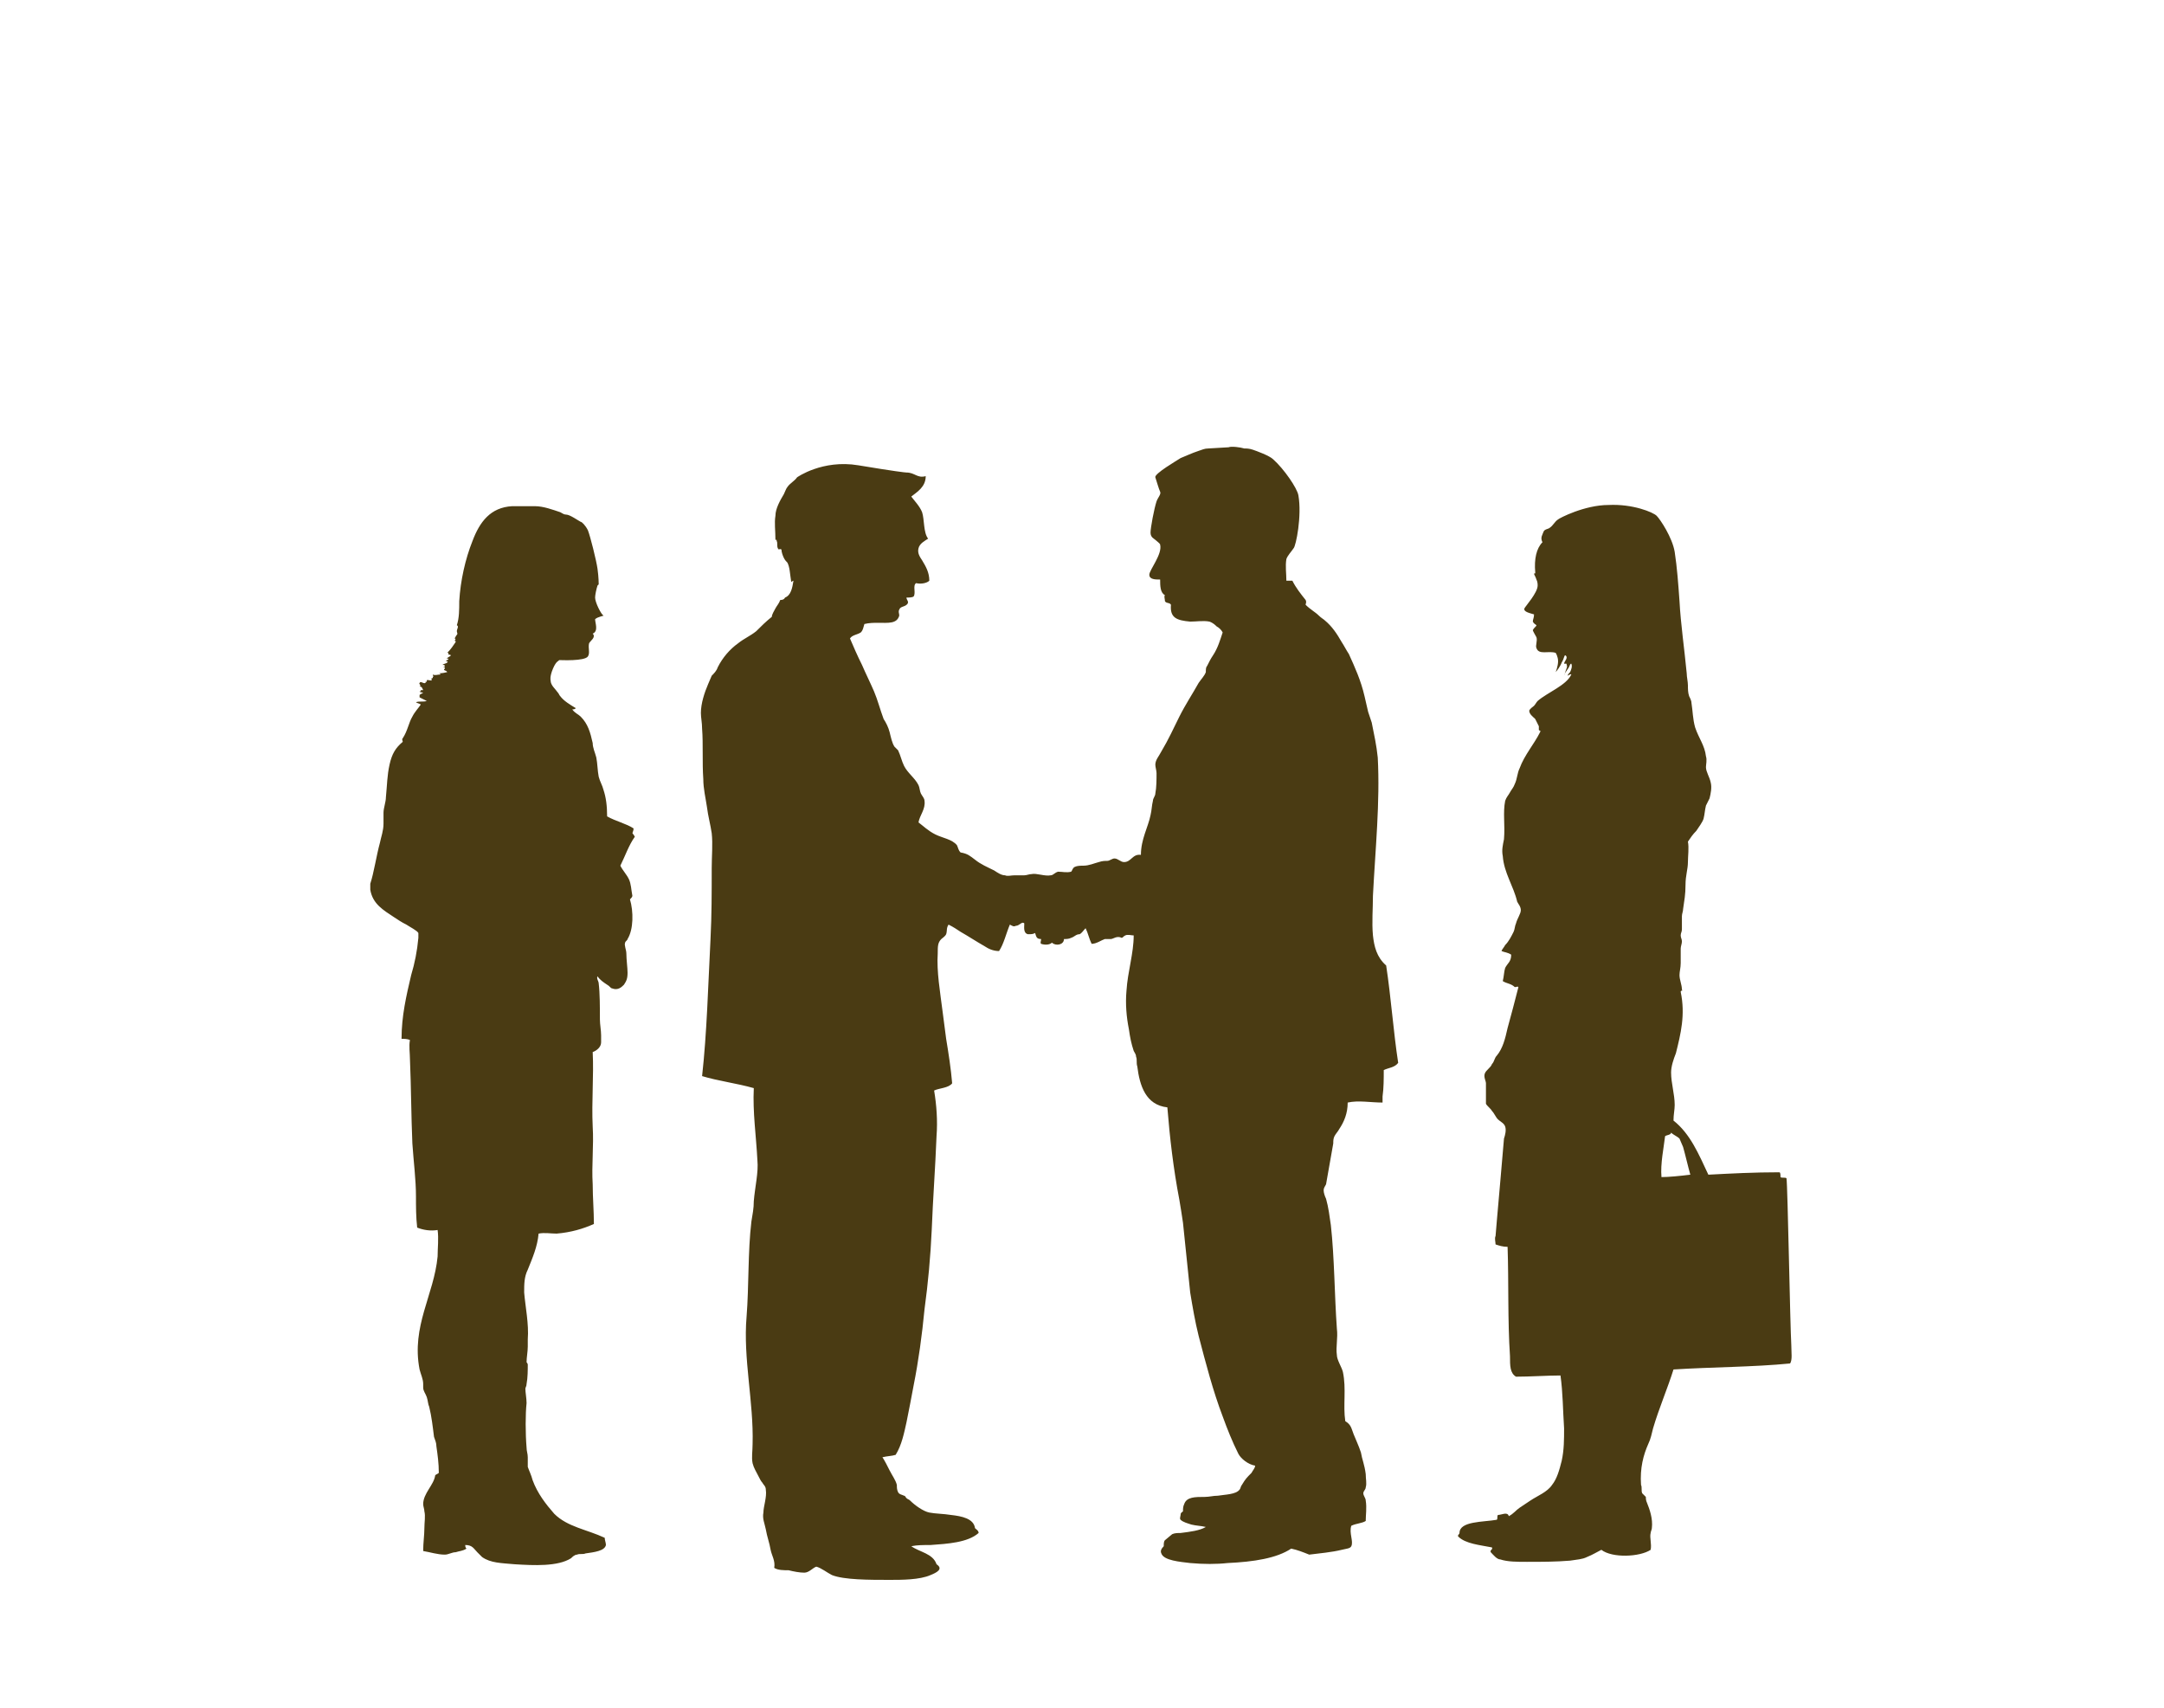
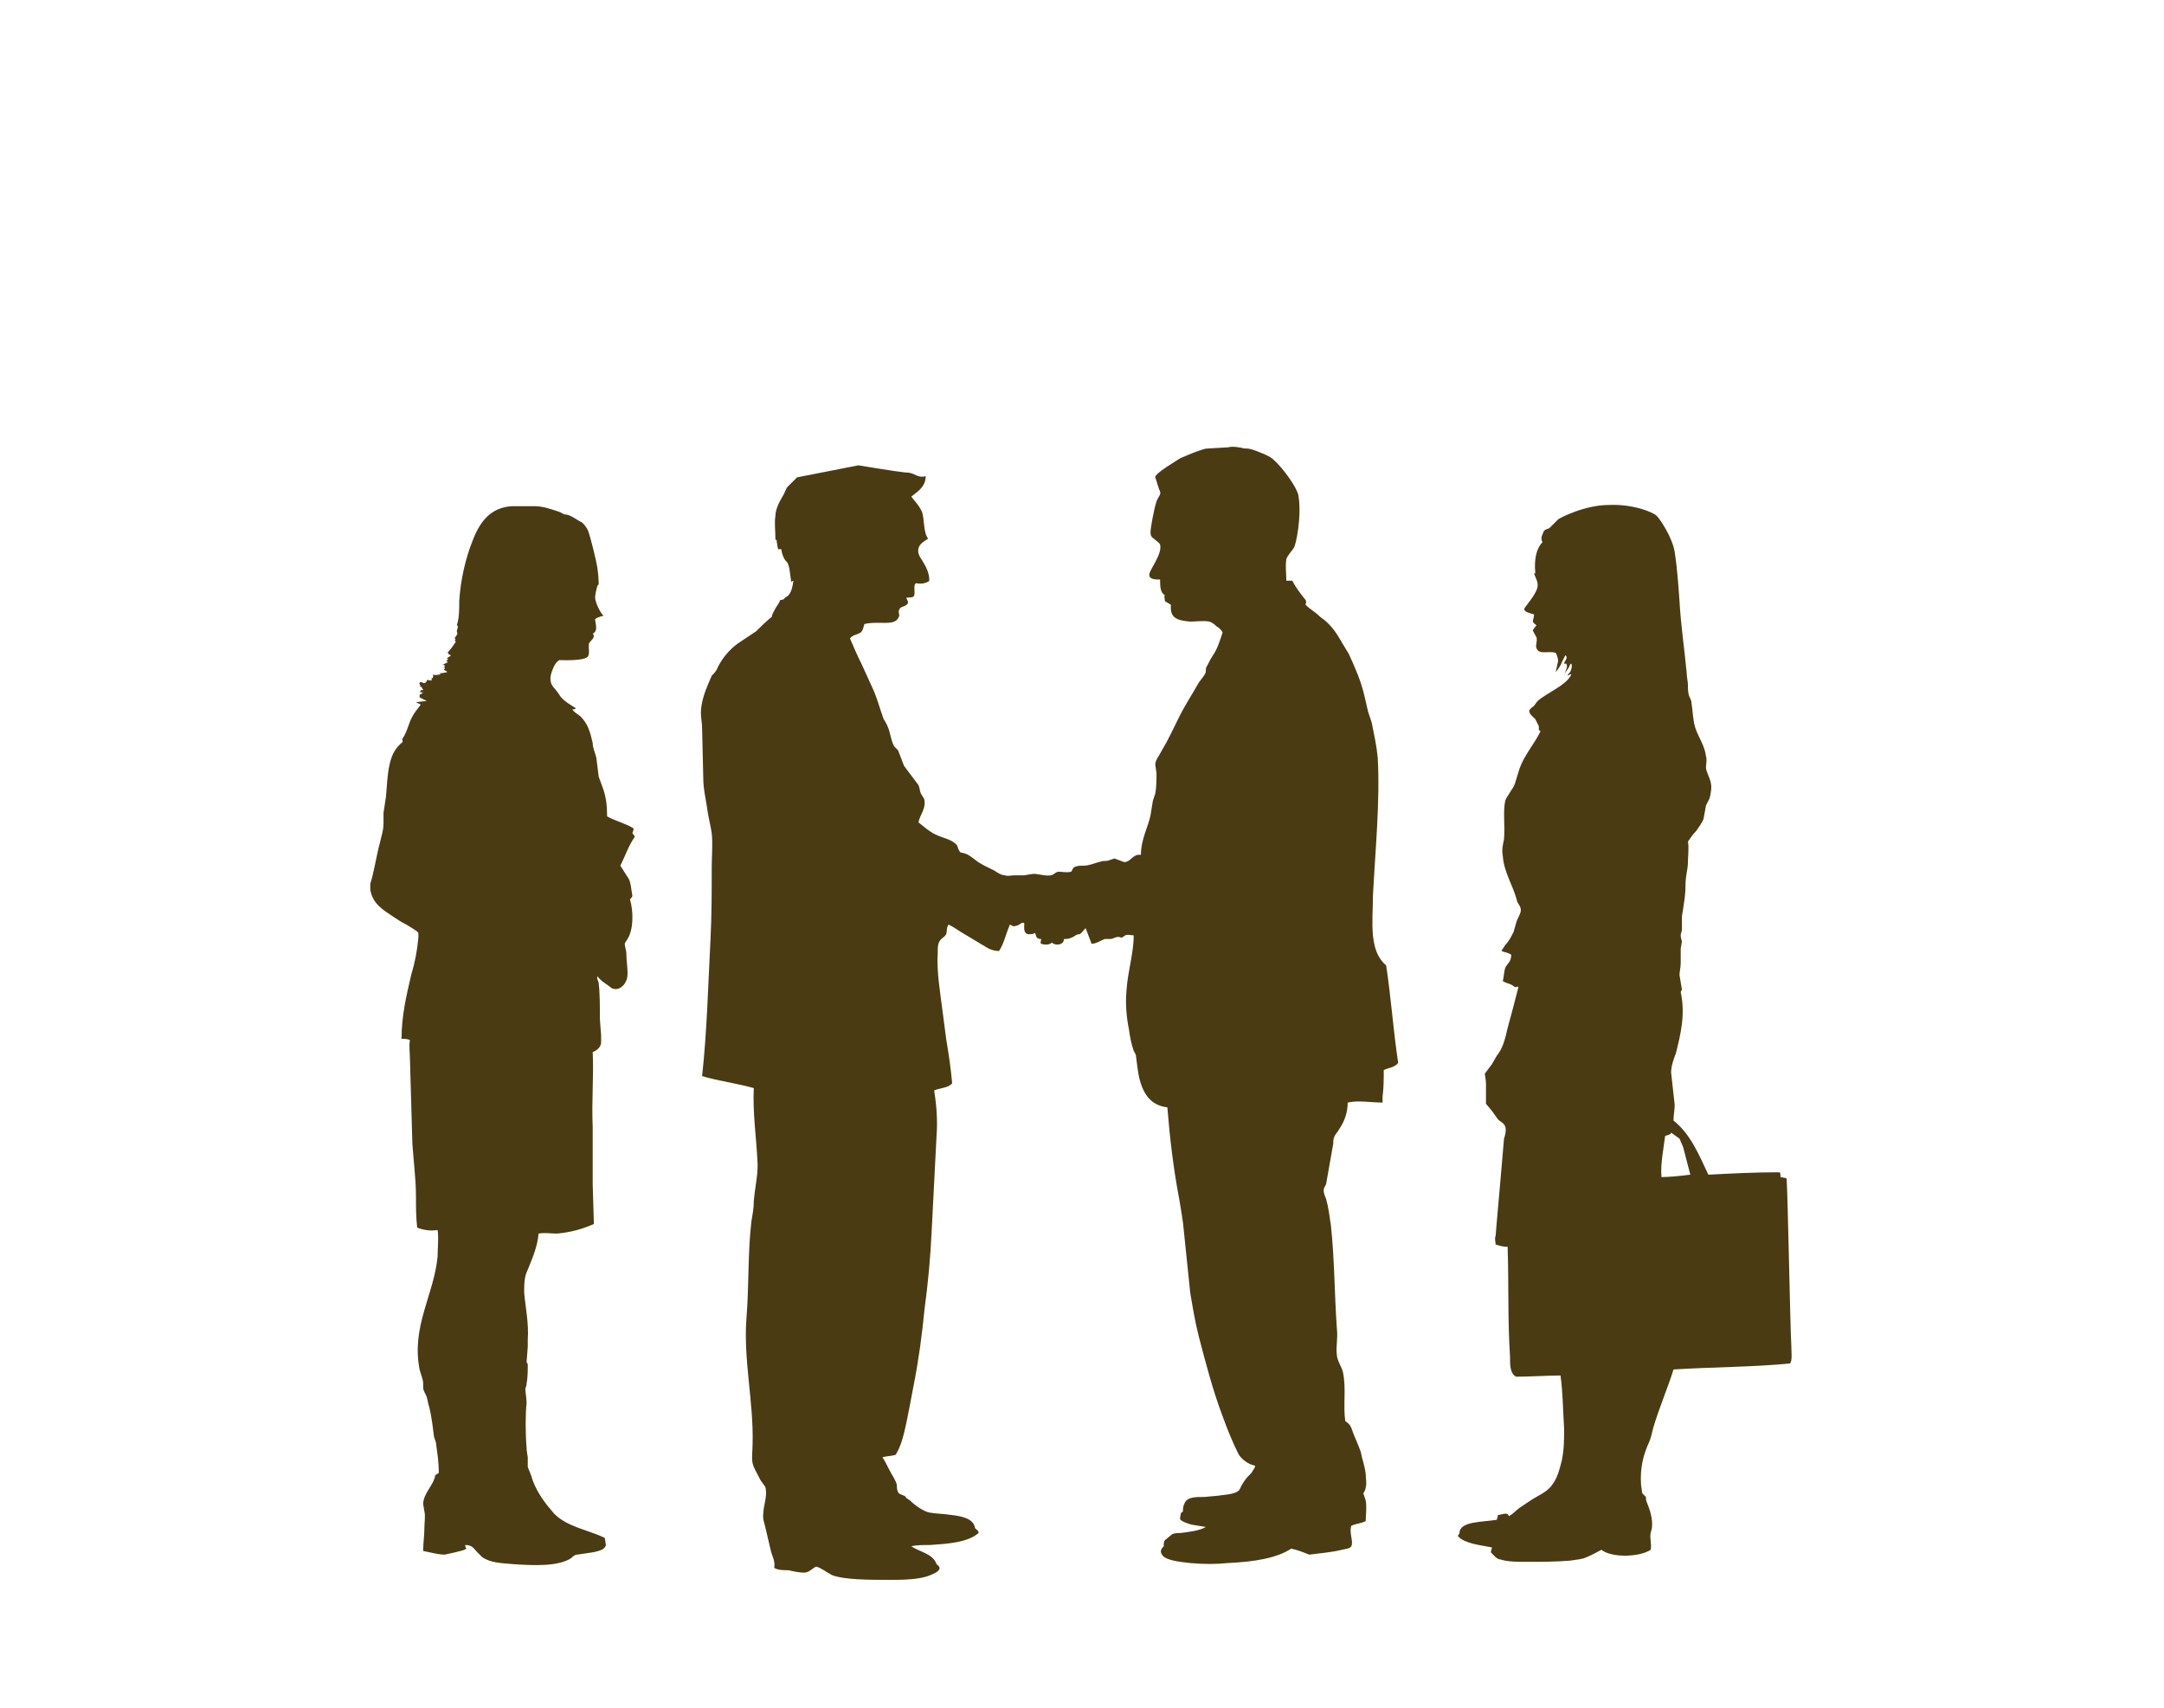
- <svg xmlns="http://www.w3.org/2000/svg" version="1.1" x="0px" y="0px" width="180px" height="142px" viewBox="0 0 180 142" style="enable-background:new 0 0 180 142;" xml:space="preserve">
-   <style type="text/css">
- 
- 	.st0{fill:#4A3B13;}
- 
- </style>
-   <g id="guides">
- </g>
-   <g id="Layer_2">
-     <g>
-       <g>
-         <path class="st0" d="M52.7,68.9c-0.6-0.4-1.5-0.6-2.2-1c0-0.9-0.1-1.6-0.3-2.2c-0.1-0.4-0.3-0.7-0.4-1.1     c-0.1-0.5-0.1-1.1-0.2-1.6c-0.1-0.4-0.3-0.8-0.3-1.2c-0.2-0.9-0.4-1.6-1-2.2c-0.2-0.2-0.5-0.3-0.7-0.6c0.1,0,0.2,0,0.3-0.1     c-0.5-0.3-1-0.6-1.3-1c-0.1-0.1-0.1-0.2-0.2-0.3c-0.2-0.3-0.6-0.6-0.6-1c0,0-0.1-0.3,0.2-1c0.3-0.7,0.5-0.6,0.5-0.7     c0.2,0,2.1,0.1,2.4-0.3c0.2-0.3,0-0.7,0.1-1.1c0.1-0.2,0.6-0.5,0.3-0.8c0.5-0.2,0.2-0.9,0.2-1.2c0.2-0.2,0.8-0.3,0.7-0.3     c-0.2-0.1-0.7-1.1-0.7-1.5c0-0.2,0.1-0.7,0.2-1c0,0,0.1-0.1,0.1-0.1s0-0.6-0.1-1.3c-0.1-0.7-0.6-2.7-0.8-3.2     c-0.2-0.4-0.5-0.7-0.6-0.7c-0.2-0.1-0.9-0.6-1.2-0.6c-0.2,0-0.3-0.1-0.5-0.2c-0.6-0.2-1.4-0.5-2.1-0.5c-0.7,0-1.4,0-1.9,0     c-1.8,0.1-2.7,1.3-3.3,2.9c-0.6,1.5-1,3.3-1.1,5c0,0.7,0,1.4-0.2,2c0.2,0.1,0,0.3,0,0.5c0,0.1,0.1,0.2,0,0.3     c-0.1,0.1-0.1,0.2-0.2,0.3c0.2,0,0,0.2,0,0.2c0.1,0,0.1,0,0.1,0.1c-0.2,0.3-0.4,0.6-0.7,0.9l0.1,0l0,0.1c0,0.1,0.1,0,0.2,0.1     c0,0.1-0.4,0.2-0.3,0.3c0.1,0,0.1-0.1,0.1,0c0,0.1-0.2,0.1-0.2,0.2c0.1,0,0.2,0,0.1,0.1c-0.1,0.1-0.3,0.1-0.4,0.2h0v0     c0.1,0,0.2,0,0.2,0.1c0,0.1-0.1,0-0.1,0.1l0.1,0l0,0.1c-0.2,0.2,0.1,0.1,0.2,0.3C36.8,56,36.6,56,36.5,56c0.1,0,0.2,0.1,0.1,0.1     c-0.2,0-0.4,0.1-0.6,0c0,0.1,0.1,0.2,0,0.2l0,0.1l-0.1,0c0,0.1,0,0.2,0,0.2c-0.2,0-0.4-0.1-0.4,0l0,0.1l-0.1,0v0.1     c-0.2,0.1-0.4-0.2-0.5,0c-0.1,0.1,0.2,0.2,0,0.3c0.2,0,0.2,0.1,0.3,0.3c0,0-0.1,0-0.2,0l0,0.1l-0.1,0c0,0.1,0.3,0.1,0.3,0.1     c-0.1,0.1-0.2,0.1-0.3,0.2l0,0.1l0,0.1c0.2,0.1,0.4,0.2,0.6,0.3c-0.3,0.1-0.6,0-0.9,0.1c0.1,0.1,0.3,0.1,0.4,0.2     c-0.2,0.3-0.5,0.6-0.7,1c-0.3,0.5-0.4,1.2-0.8,1.8c-0.1,0.1,0,0.2,0,0.3c-0.6,0.5-0.9,1-1.1,1.9c-0.2,0.9-0.2,1.7-0.3,2.7     c0,0.4-0.2,0.9-0.2,1.3c0,0.3,0,0.6,0,0.9c0,0.6-0.2,1.1-0.3,1.6c-0.3,1.1-0.5,2.5-0.8,3.4V74c0.2,1.2,1.1,1.7,2,2.3     c0.3,0.2,0.6,0.4,1,0.6c0.3,0.2,0.9,0.5,1,0.7c0,0.1,0,0.3,0,0.4c-0.1,1.1-0.3,2.1-0.6,3.1c-0.4,1.7-0.8,3.4-0.8,5.3     c0.2,0,0.5,0,0.7,0.1c-0.1,0.5,0,1.1,0,1.6c0.1,2.3,0.1,4.7,0.2,7c0.1,1.5,0.3,3,0.3,4.4c0,0.9,0,1.7,0.1,2.6     c0.5,0.2,1.1,0.3,1.7,0.2c0.1,0.7,0,1.5,0,2.2c-0.3,3.2-2.2,5.8-1.5,9.4c0.1,0.4,0.3,0.8,0.3,1.2c0,0.1,0,0.2,0,0.3     c0,0.3,0.2,0.5,0.3,0.8c0.1,0.3,0.1,0.6,0.2,0.8c0.2,0.8,0.3,1.7,0.4,2.5c0.1,0.3,0.2,0.5,0.2,0.8c0.1,0.7,0.2,1.4,0.2,2.2     c-0.1,0.1-0.2,0.1-0.3,0.2c-0.1,0.8-1,1.5-1,2.4c0,0.2,0.1,0.4,0.1,0.6c0.1,0.4,0,0.9,0,1.4c0,0.6-0.1,1.2-0.1,1.9     c0.6,0.1,1.2,0.3,1.8,0.3c0.3,0,0.6-0.2,0.9-0.2c0.3-0.1,0.6-0.1,0.9-0.3c-0.1-0.1-0.1-0.2-0.1-0.3c0.6,0,0.7,0.3,1,0.6     c0.1,0.1,0.3,0.3,0.4,0.4c0.7,0.5,1.6,0.5,2.7,0.6c1.6,0.1,3.6,0.2,4.7-0.5c0.1-0.1,0.3-0.3,0.5-0.3c0.2-0.1,0.5,0,0.7-0.1     c0.7-0.1,1.6-0.2,1.7-0.7c0-0.2-0.1-0.4-0.1-0.6c-1.5-0.7-3.1-0.9-4.2-2c-0.7-0.8-1.4-1.7-1.8-2.8c-0.1-0.4-0.3-0.8-0.4-1.1     c0-0.3,0-0.5,0-0.8c0-0.3-0.1-0.5-0.1-0.8c-0.1-1.2-0.1-2.8,0-3.7c0-0.4-0.1-0.9-0.1-1.2c0-0.1,0.1-0.2,0.1-0.4     c0.1-0.5,0.1-1.2,0.1-1.6c0-0.1-0.1-0.2-0.1-0.2c0-0.4,0.1-0.9,0.1-1.3c0-0.2,0-0.4,0-0.6c0.1-1.3-0.2-2.7-0.3-3.9     c0-0.7,0-1.3,0.3-1.9c0.4-1,0.8-1.9,0.9-3c0.5-0.1,1,0,1.5,0c1.2-0.1,2.2-0.4,3.1-0.8c0-1.1-0.1-2.2-0.1-3.3     c-0.1-1.6,0.1-3.2,0-4.8c-0.1-2.1,0.1-4.2,0-6.2c0.3-0.1,0.7-0.4,0.7-0.8c0-0.2,0-0.4,0-0.6c0-0.4-0.1-0.9-0.1-1.3     c0-1,0-2.2-0.1-3c0-0.2-0.2-0.4-0.1-0.6c0.2,0.3,0.5,0.5,0.8,0.7c0.2,0.1,0.3,0.3,0.4,0.3c0.5,0.2,0.8-0.1,1-0.3     c0.2-0.3,0.3-0.5,0.3-1c0-0.4-0.1-1.1-0.1-1.6c0-0.3-0.2-0.7-0.1-0.9c0-0.1,0.2-0.2,0.2-0.3c0.5-0.8,0.5-2.3,0.2-3.3     c0.1-0.1,0.2-0.2,0.2-0.3c-0.1-0.5-0.1-1-0.3-1.4c-0.2-0.4-0.5-0.7-0.7-1.1c0.4-0.8,0.7-1.7,1.2-2.4c0-0.1-0.1-0.1-0.1-0.2     C52.5,69.3,52.7,69.2,52.7,68.9z M114.2,77.8c-0.1-1.1,0-2.2,0-3.3c0.2-3.9,0.6-7.8,0.4-11.5c-0.1-1-0.3-1.9-0.5-2.9     c-0.1-0.3-0.2-0.6-0.3-0.9c-0.1-0.4-0.2-0.9-0.3-1.3c-0.3-1.3-0.8-2.4-1.3-3.5c-0.2-0.3-0.4-0.7-0.6-1c-0.4-0.7-0.8-1.3-1.4-1.8     c-0.1-0.1-0.3-0.2-0.5-0.4c-0.3-0.3-0.7-0.5-1.1-0.9c0-0.1,0.1-0.2,0-0.4c-0.4-0.5-0.8-1-1.1-1.6c-0.2,0-0.3,0-0.5,0     c0-0.6-0.1-1.2,0-1.8c0.1-0.3,0.4-0.6,0.6-0.9c0.2-0.2,0.7-2.7,0.4-4.4c-0.1-0.6-1.2-2.2-2.1-3c-0.3-0.3-1.4-0.7-1.7-0.8     c-0.3-0.1-0.5-0.1-0.7-0.1c-0.3-0.1-1.1-0.2-1.3-0.1c-0.2,0-1.5,0.1-1.7,0.1c-0.3,0-0.5,0.1-0.8,0.2c-0.6,0.2-1,0.4-1.5,0.6     c-0.3,0.2-2.2,1.3-2.1,1.6c0.1,0.3,0.3,1,0.4,1.2c0.1,0.2-0.2,0.5-0.3,0.8c-0.2,0.6-0.5,2.2-0.5,2.6c0,0.4,0.3,0.5,0.4,0.6     c0.1,0.1,0.4,0.3,0.4,0.4c0.2,0.8-0.9,2.1-0.9,2.5c0,0.4,0.5,0.4,0.9,0.4c0,0.5,0,1.1,0.4,1.3c-0.1,0.1,0,0.3,0,0.5     c0.1,0.2,0.4,0.1,0.5,0.3c-0.1,1.1,0.5,1.3,1.6,1.4c0.5,0,1.1-0.1,1.6,0c0.3,0.1,0.5,0.3,0.6,0.4c0.2,0.1,0.4,0.3,0.5,0.5     c-0.2,0.6-0.4,1.3-0.8,1.9c-0.2,0.3-0.3,0.5-0.5,0.9c-0.1,0.1-0.1,0.3-0.1,0.5c-0.1,0.3-0.4,0.6-0.6,0.9     c-0.5,0.9-1.1,1.8-1.6,2.8c-0.5,1-0.9,1.9-1.5,2.9c-0.2,0.4-0.5,0.7-0.5,1.1c0,0.2,0.1,0.5,0.1,0.7c0,0.5,0,1.2-0.1,1.7     c0,0.2-0.2,0.4-0.2,0.6c-0.1,0.4-0.1,0.8-0.2,1.2c-0.2,1-0.8,2-0.8,3.3c-0.7-0.1-0.8,0.6-1.4,0.6c-0.3,0-0.5-0.3-0.8-0.3     c-0.2,0-0.4,0.2-0.6,0.2c-0.2,0-0.4,0-0.7,0.1c-0.4,0.1-0.8,0.3-1.3,0.3c-0.2,0-0.5,0-0.7,0.1c-0.2,0.1-0.2,0.3-0.3,0.4     c-0.4,0.1-0.7,0-1.1,0c-0.3,0.1-0.4,0.3-0.6,0.3c-0.5,0.1-1.2-0.2-1.6-0.1c-0.2,0-0.4,0.1-0.6,0.1c-0.2,0-0.5,0-0.8,0     c-0.3,0-0.6,0.1-0.8,0c-0.3,0-0.6-0.2-0.9-0.4c-0.6-0.3-1.1-0.5-1.6-0.9c-0.4-0.3-0.6-0.5-1.2-0.6c-0.2-0.2-0.2-0.4-0.3-0.6     c-0.4-0.5-1.2-0.6-1.8-0.9c-0.6-0.3-1-0.7-1.4-1c0.1-0.6,0.6-1.1,0.5-1.8c0-0.2-0.2-0.4-0.3-0.6c-0.1-0.2-0.1-0.5-0.2-0.7     c-0.3-0.6-0.9-1-1.2-1.6c-0.2-0.4-0.3-0.9-0.5-1.3c-0.1-0.1-0.2-0.2-0.3-0.3c-0.2-0.3-0.3-0.8-0.4-1.2c-0.1-0.4-0.3-0.8-0.5-1.1     c-0.3-0.8-0.5-1.6-0.8-2.3c-0.3-0.7-0.7-1.5-1-2.2c-0.4-0.8-0.7-1.5-1-2.2c0.2-0.3,0.6-0.3,0.9-0.5c0.2-0.2,0.2-0.4,0.3-0.7     c0.4-0.1,0.8-0.1,1.1-0.1c0.9,0,1.6,0.1,1.8-0.6c0-0.2-0.1-0.3,0-0.5c0.1-0.3,0.5-0.2,0.7-0.5c0.1-0.2-0.1-0.3-0.1-0.5     c0.2,0,0.5,0,0.6-0.1c0.2-0.3-0.1-0.9,0.2-1.1c0.4,0.1,0.9,0,1.1-0.2c0-0.7-0.3-1.2-0.6-1.7c-0.2-0.3-0.4-0.6-0.3-1     c0.1-0.4,0.5-0.6,0.8-0.8c-0.4-0.5-0.3-1.6-0.5-2.2c-0.2-0.5-0.6-0.9-0.9-1.3c0.5-0.4,1.2-0.8,1.2-1.7c-0.7,0.2-0.9-0.3-1.6-0.3     c-0.1,0-1-0.1-4-0.6c-3-0.5-5.1,1-5.1,1c-0.2,0.3-0.6,0.5-0.8,0.8c-0.1,0.1-0.2,0.4-0.3,0.6c-0.3,0.5-0.7,1.2-0.7,1.8     c-0.1,0.6,0,1.2,0,2l0.1,0l0,0.1h0c0.1,0.1,0,0.4,0.1,0.6c0.1,0.2,0.1,0,0.3,0.1c0,0.2,0.1,0.5,0.2,0.7c0.1,0.2,0.2,0.3,0.3,0.4     c0.2,0.4,0.2,0.9,0.3,1.5c0,0.2,0.1,0,0.2,0c-0.1,0.6-0.2,1.2-0.7,1.4c-0.1,0.2-0.3,0.2-0.4,0.2c-0.1,0.3-0.3,0.5-0.4,0.7     c-0.1,0.2-0.3,0.5-0.3,0.7c-0.5,0.4-0.9,0.8-1.3,1.2c-0.5,0.4-1,0.6-1.5,1c-0.7,0.5-1.3,1.2-1.7,2c-0.1,0.3-0.3,0.5-0.5,0.7     c-0.1,0.2-0.2,0.5-0.3,0.7c-0.3,0.7-0.6,1.6-0.6,2.4c0,0.4,0.1,0.8,0.1,1.3c0.1,1.3,0,2.8,0.1,4.2c0,0.8,0.2,1.6,0.3,2.3     c0.1,0.8,0.3,1.5,0.4,2.2c0.1,0.9,0,1.9,0,2.9c0,2.1,0,3.9-0.1,5.9c-0.2,3.9-0.3,7.8-0.7,11.4c1.3,0.4,2.9,0.6,4.3,1     c-0.1,2,0.2,4,0.3,6c0.1,1-0.2,2.2-0.3,3.4c0,0.6-0.1,1.1-0.2,1.7c-0.3,2.5-0.2,5.4-0.4,7.9c-0.3,3.5,0.6,7.1,0.5,10.6     c0,0.6-0.1,1.1,0,1.6c0.1,0.4,0.3,0.7,0.5,1.1c0.1,0.2,0.2,0.4,0.3,0.5c0.1,0.2,0.3,0.3,0.3,0.6c0.1,0.6-0.2,1.4-0.2,1.9     c-0.1,0.5,0.1,0.9,0.2,1.4c0.1,0.6,0.3,1.1,0.4,1.7c0.1,0.5,0.4,0.9,0.3,1.5c0.3,0.2,0.8,0.2,1.2,0.2c0.4,0.1,0.9,0.2,1.3,0.2     c0.4,0,0.7-0.4,1-0.5c0.4,0.1,0.9,0.5,1.3,0.7c1,0.4,3.1,0.4,4.8,0.4c1,0,2.5,0,3.4-0.4c0.5-0.2,1.1-0.5,0.5-0.9     c-0.3-0.9-1.4-1-2.1-1.5c0.5-0.1,1-0.1,1.6-0.1c1.4-0.1,3.1-0.2,4-1c0-0.2-0.2-0.3-0.3-0.4c-0.1-0.8-1.1-1-2-1.1     c-0.6-0.1-1.3-0.1-1.8-0.2c-0.5-0.1-1.2-0.6-1.6-1c-0.1-0.1-0.2-0.1-0.3-0.2c-0.1-0.1-0.1-0.2-0.2-0.2c-0.2-0.1-0.4-0.1-0.5-0.3     c-0.1-0.2-0.1-0.4-0.1-0.6c-0.1-0.4-0.4-0.8-0.6-1.2c-0.2-0.4-0.4-0.8-0.6-1.1c0.4-0.1,0.8-0.1,1.1-0.2c0.5-0.8,0.7-1.8,0.9-2.7     c0.2-1,0.4-2,0.6-3.1c0.4-2,0.7-4.2,0.9-6.3c0.3-2.2,0.5-4.4,0.6-6.6c0.1-2.6,0.3-5.2,0.4-7.8c0.1-1.3,0-2.6-0.2-3.8     c0.4-0.2,1.2-0.2,1.5-0.6c-0.1-1.2-0.3-2.5-0.5-3.7c-0.1-0.8-0.2-1.5-0.3-2.3c-0.2-1.6-0.5-3.3-0.4-4.8c0-0.6,0-0.9,0.3-1.2     c0.1-0.1,0.3-0.2,0.4-0.4c0.1-0.3,0-0.5,0.2-0.8c0.4,0.2,0.7,0.4,1,0.6c0.7,0.4,1.3,0.8,2,1.2c0.3,0.2,0.7,0.4,1.2,0.4     c0.4-0.6,0.6-1.5,0.9-2.2c0.2,0.1,0.3,0.2,0.5,0.1c0.3,0,0.5-0.4,0.7-0.2c0,0.3-0.1,0.8,0.3,0.9c0.3,0,0.4,0,0.6-0.1     c0.1,0.3,0.1,0.5,0.5,0.5c0,0.2-0.1,0.3,0,0.4c0.3,0.1,0.7,0.1,0.9-0.1c0.3,0.3,1,0.2,1-0.3c0.2,0,0.4,0,0.6-0.1     c0.3-0.1,0.4-0.3,0.7-0.3c0.2-0.1,0.3-0.3,0.5-0.5c0.2,0.4,0.3,0.9,0.5,1.3c0.4,0,0.8-0.3,1.1-0.4c0.1,0,0.3,0,0.5,0     c0.2,0,0.5-0.3,0.9-0.1c0.1,0,0.1-0.1,0.3-0.2c0.2-0.1,0.5,0,0.7,0c0,1.5-0.5,3-0.6,4.6c-0.1,1.1,0,2.2,0.2,3.2     c0.1,0.7,0.2,1.2,0.4,1.8c0.1,0.2,0.2,0.3,0.2,0.5c0.1,0.2,0,0.5,0.1,0.8c0.2,1.6,0.7,3.2,2.5,3.4c0.2,2.5,0.5,5.1,1,7.7     c0.1,0.6,0.2,1.2,0.3,1.9c0.2,1.9,0.4,3.9,0.6,5.8c0.2,1.2,0.4,2.4,0.7,3.6c0.6,2.3,1.2,4.6,2,6.7c0.4,1.1,0.8,2.1,1.3,3.1     c0.2,0.4,0.8,0.9,1.4,1c0,0.2-0.2,0.4-0.3,0.6c-0.4,0.4-0.5,0.5-0.8,1c-0.1,0.1-0.1,0.3-0.2,0.4c-0.3,0.4-1.2,0.4-1.8,0.5     c-0.4,0-0.7,0.1-1.1,0.1c-0.8,0-1.5,0-1.7,0.6c-0.1,0.2-0.1,0.4-0.1,0.6c-0.1,0.1-0.2,0.1-0.2,0.3c0,0.1-0.1,0.3,0,0.4     c0.2,0.2,0.6,0.3,0.9,0.4c0.4,0.1,0.8,0.1,1.2,0.2c-0.5,0.3-1.3,0.4-2.1,0.5c-0.2,0-0.5,0-0.7,0.1c-0.1,0.1-0.5,0.4-0.6,0.5     c-0.1,0.1-0.1,0.3-0.1,0.5c-0.2,0.2-0.3,0.4-0.2,0.6c0.2,0.6,1.6,0.7,2.4,0.8c1.1,0.1,2.2,0.1,3.1,0c2.2-0.1,4.1-0.4,5.3-1.2     c0.5,0.1,1,0.3,1.5,0.5c0.8-0.1,1.9-0.2,2.7-0.4c0.4-0.1,0.7-0.1,0.8-0.3c0.2-0.4-0.2-1.1,0-1.7c0.4-0.2,0.9-0.2,1.2-0.4     c0-0.5,0.1-1.1,0-1.7c0-0.2-0.2-0.4-0.2-0.6c0-0.2,0.2-0.3,0.2-0.5c0.1-0.3,0-0.7,0-1.1c-0.1-0.8-0.3-1.2-0.4-1.8     c-0.2-0.6-0.4-1-0.6-1.5c-0.2-0.5-0.2-0.8-0.7-1.1c-0.2-1.3,0.1-2.7-0.2-4.1c-0.1-0.4-0.5-1-0.5-1.4c-0.1-0.7,0.1-1.4,0-2.2     c-0.2-2.8-0.2-5.9-0.5-8.6c-0.1-0.7-0.2-1.5-0.4-2.2c-0.1-0.2-0.2-0.5-0.2-0.7c0-0.2,0.1-0.3,0.2-0.5c0.1-0.5,0.2-1.2,0.3-1.7     c0.1-0.6,0.2-1.1,0.3-1.7c0-0.2,0-0.4,0.1-0.6c0.1-0.2,0.3-0.4,0.4-0.6c0.4-0.6,0.7-1.3,0.7-2.2c0.9-0.2,1.9,0,2.9,0     c0-0.1,0-0.4,0-0.5c0.1-0.7,0.1-1.5,0.1-2.2c0.4-0.2,0.9-0.2,1.2-0.6c-0.4-2.6-0.6-5.5-1-8.1C114.5,79.6,114.3,78.7,114.2,77.8z      M149,111.9c-0.1-1.7-0.3-13.2-0.4-13.9c-0.1-0.1-0.4,0-0.5-0.1c0-0.2,0-0.4-0.1-0.4c-2.1,0-4,0.1-5.9,0.2     c-0.8-1.7-1.5-3.4-2.9-4.5c0-0.5,0.1-0.9,0.1-1.3c0-0.9-0.3-1.8-0.3-2.7c0-0.5,0.2-1.1,0.4-1.6c0.4-1.6,0.8-3.2,0.4-5.1     c0-0.2,0.2,0,0.1-0.2c0-0.4-0.2-0.8-0.2-1.2c0-0.3,0.1-0.6,0.1-1c0-0.4,0-0.8,0-1.2c0-0.2,0.1-0.4,0.1-0.6c0-0.2-0.1-0.3-0.1-0.5     c0-0.2,0.1-0.3,0.1-0.5c0-0.4,0-0.7,0-1.1c0-0.2,0.1-0.4,0.1-0.6c0.1-0.7,0.2-1.2,0.2-2c0-0.8,0.2-1.3,0.2-1.9     c0-0.5,0.1-1.2,0-1.7c0.2-0.3,0.4-0.6,0.7-0.9c0.2-0.3,0.5-0.7,0.6-1c0.1-0.4,0.1-0.7,0.2-1.1c0.1-0.2,0.2-0.4,0.3-0.6     c0.1-0.4,0.2-0.9,0.1-1.3c-0.1-0.5-0.4-0.9-0.4-1.3c0-0.2,0.1-0.6,0-0.9c-0.1-0.9-0.6-1.5-0.9-2.4c-0.2-0.7-0.2-1.4-0.3-2     c0-0.2-0.1-0.4-0.2-0.6c-0.1-0.3-0.1-0.6-0.1-0.9c0-0.3-0.1-0.7-0.1-1c-0.2-2.1-0.5-4.1-0.6-6c-0.1-1.4-0.2-2.8-0.4-4.1     c-0.2-1.2-1.2-2.7-1.5-3c-0.3-0.3-2-1-4-0.9c-2,0-4.1,1.1-4.2,1.2c-0.3,0.2-0.4,0.5-0.7,0.7c-0.1,0.1-0.4,0.1-0.5,0.3     c-0.1,0.3-0.3,0.5-0.1,0.9c-0.5,0.5-0.7,1.4-0.6,2.5c0,0.1,0,0.1-0.1,0.1c0,0.1,0.1,0.2,0.2,0.5c0.1,0.2,0.1,0.4,0.1,0.5     c0,0.6-1,1.7-1.1,1.9c-0.1,0.3,0.5,0.4,0.8,0.5c0,0.3-0.1,0.4-0.1,0.6c0.1,0.2,0.2,0.2,0.3,0.3c0,0.1-0.2,0.2-0.3,0.4     c0,0.1,0.2,0.4,0.3,0.6c0.1,0.3-0.1,0.7,0,0.9c0.2,0.6,1,0.2,1.6,0.4c0,0,0.2,0.3,0.2,0.7s-0.2,0.9-0.2,0.9     c0.1-0.1,0.4-0.5,0.5-0.8c0.2-0.3,0.2-0.6,0.3-0.6c0.3,0.2-0.1,0.5-0.1,0.7c0,0,0.2,0,0.2,0c0,0.1,0.1,0.2,0,0.4     c-0.1,0.3-0.2,0.6-0.2,0.5c0,0,0.2-0.3,0.4-0.6c0.1-0.2,0.1-0.3,0.2-0.3c0.1,0.2,0,0.5-0.1,0.7c-0.1,0.1-0.2,0.2-0.2,0.3     c0,0,0.3-0.2,0.3-0.1c-0.4,0.9-2,1.5-2.8,2.2c-0.1,0.1-0.2,0.3-0.3,0.4c-0.1,0.1-0.3,0.2-0.4,0.4c0,0.3,0.3,0.5,0.5,0.7     c0.1,0.2,0.2,0.4,0.3,0.6v0.3c0,0.1,0.2,0,0.1,0.2c-0.5,1-1.3,1.9-1.7,3c-0.2,0.4-0.2,0.9-0.4,1.3c-0.1,0.3-0.3,0.5-0.4,0.7     c-0.1,0.2-0.3,0.4-0.4,0.7c-0.2,1,0,2-0.1,3.2c-0.1,0.5-0.2,0.9-0.1,1.4c0.1,1.4,0.9,2.5,1.2,3.8c0.1,0.2,0.3,0.4,0.3,0.7     c0,0.3-0.3,0.7-0.4,1.1c-0.1,0.2-0.1,0.5-0.2,0.7c-0.2,0.4-0.4,0.8-0.7,1.1c-0.1,0.2-0.3,0.4-0.3,0.5c0.2,0.1,0.5,0.1,0.8,0.3     c0,0.6-0.3,0.7-0.5,1.1c-0.1,0.3-0.1,0.7-0.2,1.1c0.3,0.2,0.7,0.2,1,0.5c0.2,0,0.2-0.1,0.3,0c-0.3,1.2-0.6,2.3-0.9,3.4     c-0.2,0.9-0.4,1.7-0.9,2.3c-0.2,0.2-0.2,0.5-0.4,0.7c-0.1,0.3-0.5,0.5-0.6,0.8c-0.1,0.3,0.1,0.6,0.1,0.8s0,0.5,0,0.8     c0,0.3,0,0.7,0,0.9c0.1,0.2,0.4,0.4,0.5,0.6c0.2,0.2,0.3,0.5,0.5,0.7c0.2,0.2,0.5,0.3,0.6,0.6c0.1,0.3,0,0.7-0.1,1     c-0.2,2.3-0.4,4.7-0.6,6.9l-0.1,1.2c-0.1,0.2,0,0.5,0,0.7c0.3,0.1,0.6,0.2,1,0.2c0.1,2.9,0,6.1,0.2,9.1c0,0.8,0,1.4,0.5,1.7     c1.2,0,2.6-0.1,3.7-0.1c0.2,1.4,0.2,2.9,0.3,4.4c0,0.9,0,1.8-0.2,2.7c-0.2,0.8-0.4,1.5-0.8,2c-0.4,0.6-1.2,0.9-1.8,1.3     c-0.3,0.2-0.6,0.4-0.9,0.6c-0.3,0.2-0.5,0.5-0.9,0.7c-0.1-0.4-0.6-0.1-0.9-0.1c-0.1,0.1,0,0.3-0.1,0.4c-1.1,0.2-3.1,0.1-3.1,1.1     c0,0.1-0.2,0.2-0.1,0.3c0.6,0.6,1.8,0.7,2.8,0.9c0.1,0.2-0.2,0.2-0.1,0.4c0.2,0.2,0.5,0.6,0.8,0.6c0.6,0.2,1.4,0.2,2.2,0.2     c1.2,0,2.4,0,3.6-0.1c0.6-0.1,1-0.1,1.4-0.3c0.5-0.2,0.8-0.4,1.2-0.6c0.9,0.7,3.2,0.6,4.1,0c0.1-0.5-0.1-1,0-1.4     c0-0.1,0.1-0.3,0.1-0.4c0.1-0.8-0.2-1.6-0.4-2.1c-0.1-0.2-0.1-0.4-0.1-0.5c-0.1-0.1-0.2-0.2-0.3-0.3c-0.1-0.2,0-0.5-0.1-0.7     c-0.1-1.4,0.2-2.5,0.6-3.4c0.2-0.4,0.3-0.9,0.4-1.3c0.5-1.7,1.2-3.3,1.7-4.9c3.1-0.2,6.7-0.2,9.7-0.5     C149.1,113.1,149,112.5,149,111.9z M138.2,97.9c-0.1-1.1,0.2-2.5,0.3-3.4c0.1-0.1,0.5-0.1,0.5-0.3c0.2,0.2,0.5,0.3,0.7,0.5     c0.1,0.2,0.2,0.5,0.3,0.7c0.2,0.7,0.4,1.6,0.6,2.3C139.8,97.8,138.8,97.9,138.2,97.9z" />
-       </g>
-     </g>
-   </g>
+ <svg xmlns="http://www.w3.org/2000/svg" width="180" height="142">
+   <path fill="#4A3B13" d="M52.7 68.9c-.6-.4-1.5-.6-2.2-1 0-.9-.1-1.6-.3-2.2l-.4-1.1-.2-1.6c-.1-.4-.3-.8-.3-1.2-.2-.9-.4-1.6-1-2.2-.2-.2-.5-.3-.7-.6.1 0 .2 0 .3-.1-.5-.3-1-.6-1.3-1l-.2-.3c-.2-.3-.6-.6-.6-1 0 0-.1-.3.2-1 .3-.7.5-.6.5-.7.2 0 2.1.1 2.4-.3.2-.3 0-.7.1-1.1.1-.2.6-.5.3-.8.5-.2.2-.9.2-1.2.2-.2.8-.3.7-.3-.2-.1-.7-1.1-.7-1.5 0-.2.1-.7.2-1l.1-.1s0-.6-.1-1.3c-.1-.7-.6-2.7-.8-3.2-.2-.4-.5-.7-.6-.7-.2-.1-.9-.6-1.2-.6-.2 0-.3-.1-.5-.2-.6-.2-1.4-.5-2.1-.5h-1.9c-1.8.1-2.7 1.3-3.3 2.9-.6 1.5-1 3.3-1.1 5 0 .7 0 1.4-.2 2 .2.1 0 .3 0 .5 0 .1.1.2 0 .3l-.2.3c.2 0 0 .2 0 .2.1 0 .1 0 .1.1-.2.3-.4.6-.7.9h.1v.1l.2.1c0 .1-.4.2-.3.3h.1l-.2.2c.1 0 .2 0 .1.1l-.4.2c.1 0 .2 0 .2.1s-.1 0-.1.1h.1v.1c-.2.2.1.1.2.3-.4.1-.6.1-.7.1.1 0 .2.1.1.1-.2 0-.4.1-.6 0 0 .1.1.2 0 .2v.1h-.1v.2c-.2 0-.4-.1-.4 0v.1h-.1v.1c-.2.1-.4-.2-.5 0-.1.1.2.2 0 .3.2 0 .2.1.3.3h-.2v.1h-.1c0 .1.3.1.3.1l-.3.2v.2l.6.3-.9.1.4.2c-.2.3-.5.6-.7 1-.3.5-.4 1.2-.8 1.8-.1.1 0 .2 0 .3-.6.5-.9 1-1.1 1.9-.2.9-.2 1.7-.3 2.7l-.2 1.3v.9c0 .6-.2 1.1-.3 1.6-.3 1.1-.5 2.5-.8 3.4v.5c.2 1.2 1.1 1.7 2 2.3.3.2.6.4 1 .601.3.199.9.5 1 .699v.4c-.1 1.1-.3 2.1-.6 3.1-.4 1.7-.8 3.4-.8 5.301.2 0 .5 0 .7.1-.1.5 0 1.1 0 1.6l.2 7c.1 1.5.3 3 .3 4.4 0 .9 0 1.7.1 2.6.5.2 1.1.301 1.7.2.1.7 0 1.5 0 2.2-.3 3.2-2.2 5.8-1.5 9.4.1.399.3.8.3 1.199v.301c0 .3.2.5.3.8s.1.6.2.8c.2.8.3 1.7.4 2.5.1.3.2.5.2.8.1.7.2 1.4.2 2.2l-.3.2c-.1.8-1 1.5-1 2.399l.1.601c.1.399 0 .899 0 1.399 0 .601-.1 1.2-.1 1.9.6.1 1.2.3 1.8.3l.9-.2c.3-.1.6-.1.9-.3-.1-.1-.1-.2-.1-.3.6 0 .7.3 1 .6l.4.4c.7.5 1.6.5 2.7.6 1.6.101 3.6.2 4.7-.5.1-.1.3-.3.5-.3l.7-.1c.7-.101 1.6-.2 1.7-.7l-.1-.6c-1.5-.7-3.1-.9-4.2-2-.7-.801-1.4-1.7-1.8-2.801-.1-.399-.3-.8-.4-1.1v-.8s-.1-.5-.1-.8c-.1-1.2-.1-2.801 0-3.7 0-.4-.1-.9-.1-1.2 0-.1.1-.2.1-.4.1-.5.1-1.199.1-1.6 0-.1-.1-.2-.1-.2l.1-1.3v-.6c.1-1.301-.2-2.7-.3-3.9 0-.7 0-1.3.3-1.9.4-1 .8-1.899.9-3 .5-.1 1 0 1.5 0 1.2-.1 2.2-.399 3.1-.8l-.1-3.3v-4.8c-.1-2.101.1-4.2 0-6.2.3-.1.7-.4.7-.8v-.601l-.1-1.3c0-1 0-2.2-.1-3 0-.2-.2-.399-.1-.6.2.3.5.5.8.7l.4.3c.5.2.8-.101 1-.3.2-.301.3-.5.3-1 0-.4-.1-1.101-.1-1.601 0-.3-.2-.7-.1-.899l.2-.301c.5-.8.5-2.3.2-3.3.1-.1.2-.2.2-.3-.1-.5-.1-1-.3-1.4l-.7-1.097c.4-.8.7-1.7 1.2-2.4l-.1-.2c-.2-.1 0-.2 0-.5zm61.5 8.9c-.101-1.1 0-2.2 0-3.3.2-3.9.6-7.8.399-11.5-.1-1-.3-1.9-.5-2.9l-.3-.9-.3-1.3c-.3-1.3-.8-2.4-1.3-3.5l-.601-1c-.399-.7-.8-1.3-1.399-1.8-.101-.1-.3-.2-.5-.4-.3-.3-.7-.5-1.101-.9 0-.1.101-.2 0-.4-.399-.5-.8-1-1.1-1.6h-.5c0-.6-.1-1.2 0-1.8.1-.3.4-.6.6-.9.2-.2.7-2.7.4-4.4-.1-.6-1.2-2.2-2.1-3-.301-.3-1.4-.7-1.7-.8s-.5-.1-.7-.1c-.3-.1-1.1-.2-1.3-.1l-1.7.1c-.3 0-.5.1-.8.2-.601.2-1 .4-1.5.6-.3.2-2.2 1.3-2.101 1.6.101.3.301 1 .4 1.2.1.2-.2.5-.3.8-.2.6-.5 2.2-.5 2.6 0 .4.3.5.399.6.101.1.4.3.4.4.2.8-.9 2.1-.9 2.5 0 .4.5.4.9.4 0 .5 0 1.1.4 1.3-.101.1 0 .3 0 .5l.5.3c-.101 1.1.5 1.3 1.6 1.4.5 0 1.1-.1 1.6 0 .301.1.5.3.601.4.2.1.399.3.5.5-.2.6-.4 1.3-.8 1.9-.2.3-.301.5-.5.9-.101.1-.101.3-.101.5-.1.3-.399.6-.6.9-.5.9-1.101 1.8-1.601 2.8s-.899 1.9-1.5 2.9c-.199.4-.5.7-.5 1.1l.101.7c0 .5 0 1.2-.101 1.7l-.199.6-.196 1.2c-.2 1-.8 2-.8 3.3-.7-.1-.801.6-1.4.6l-.8-.3-.601.2c-.199 0-.399 0-.699.101-.4.099-.8.299-1.3.299-.2 0-.5 0-.7.1-.2.101-.2.301-.3.4-.4.1-.7 0-1.1 0-.3.1-.4.3-.6.3-.5.101-1.2-.2-1.6-.1l-.6.1h-.8c-.3 0-.6.101-.8 0-.3 0-.6-.2-.9-.399-.6-.301-1.1-.5-1.6-.9-.4-.3-.6-.5-1.2-.6-.2-.2-.2-.4-.3-.6-.4-.5-1.2-.6-1.8-.9-.6-.3-1-.7-1.4-1 .1-.6.6-1.1.5-1.8 0-.2-.2-.4-.3-.6s-.1-.5-.2-.7l-1.2-1.6-.5-1.3-.3-.3c-.2-.3-.3-.8-.4-1.2s-.3-.8-.5-1.1c-.3-.8-.5-1.6-.8-2.3l-1-2.2c-.4-.8-.7-1.5-1-2.2.2-.3.6-.3.9-.5.2-.2.2-.4.3-.7.4-.1.8-.1 1.1-.1.9 0 1.6.1 1.8-.6 0-.2-.1-.3 0-.5.1-.3.5-.2.7-.5.1-.2-.1-.3-.1-.5.2 0 .5 0 .6-.1.2-.3-.1-.9.2-1.1.4.1.9 0 1.1-.2 0-.7-.3-1.2-.6-1.7-.2-.3-.4-.6-.3-1s.5-.6.8-.8c-.4-.5-.3-1.6-.5-2.2-.2-.5-.6-.9-.9-1.3.5-.4 1.2-.8 1.2-1.7-.7.2-.9-.3-1.6-.3-.1 0-1-.1-4-.6l-5.1 1-.8.8c-.1.1-.2.4-.3.6-.3.5-.7 1.2-.7 1.8-.1.6 0 1.2 0 2h.1v.099l.1.6c.1.2.1 0 .3.1 0 .2.1.5.2.7.1.2.2.3.3.4.2.4.2.9.3 1.5 0 .2.1 0 .2 0-.1.6-.2 1.2-.7 1.4-.1.2-.3.2-.4.2-.1.3-.3.5-.4.7-.1.2-.3.5-.3.7-.5.4-.9.8-1.3 1.2l-1.5 1c-.7.5-1.3 1.2-1.7 2-.1.3-.3.5-.5.7l-.3.7c-.3.7-.6 1.6-.6 2.4 0 .4.1.8.1 1.3l.1 4.2c0 .8.2 1.6.3 2.3.1.8.3 1.5.4 2.2.1.9 0 1.9 0 2.9 0 2.1 0 3.899-.1 5.899-.2 3.9-.3 7.801-.7 11.4 1.3.4 2.9.6 4.3 1-.1 2 .2 4 .3 6 .1 1-.2 2.2-.3 3.4 0 .6-.1 1.1-.2 1.699-.3 2.5-.2 5.4-.4 7.9-.3 3.5.6 7.1.5 10.6 0 .601-.1 1.101 0 1.601.1.399.3.7.5 1.1.1.2.2.4.3.5.1.2.3.3.3.601.1.6-.2 1.399-.2 1.899-.1.5.1.9.2 1.4l.4 1.7c.1.5.4.899.3 1.5.3.199.8.199 1.2.199.4.101.9.2 1.3.2s.7-.399 1-.5c.4.101.9.5 1.3.7 1 .4 3.1.4 4.8.4 1 0 2.5 0 3.4-.4.5-.2 1.1-.5.5-.9-.3-.899-1.4-1-2.1-1.5.5-.1 1-.1 1.6-.1 1.4-.1 3.1-.2 4-1 0-.2-.2-.3-.3-.4-.1-.8-1.1-1-2-1.1-.6-.1-1.3-.1-1.8-.2s-1.2-.6-1.6-1l-.3-.2c-.1-.1-.1-.199-.2-.199-.2-.101-.4-.101-.5-.301-.1-.199-.1-.399-.1-.6-.1-.4-.4-.8-.6-1.2-.2-.399-.4-.8-.6-1.1.4-.101.8-.101 1.1-.2.5-.8.7-1.8.9-2.7.2-1 .4-2 .6-3.1.4-2 .7-4.2.9-6.3.3-2.2.5-4.4.6-6.601l.4-7.8c.1-1.3 0-2.6-.2-3.8.4-.2 1.2-.2 1.5-.601-.1-1.199-.3-2.5-.5-3.699l-.3-2.301c-.2-1.6-.5-3.3-.4-4.8 0-.6 0-.899.3-1.2.1-.1.3-.199.4-.399.1-.3 0-.5.2-.8.4.199.7.399 1 .6l2 1.2c.3.2.7.399 1.2.399.4-.6.6-1.5.9-2.199.2.1.3.199.5.1.3 0 .5-.4.7-.2 0 .3-.1.8.3.9.3 0 .4 0 .6-.101.1.301.1.5.5.5 0 .2-.1.301 0 .4.3.1.7.1.9-.1.3.3 1 .199 1-.301.2 0 .4 0 .6-.1.3-.1.4-.3.7-.3.2-.101.3-.3.5-.5l.5 1.3c.4 0 .8-.3 1.101-.4h.5c.199 0 .5-.3.899-.1l.3-.2c.2-.1.5 0 .7 0 0 1.5-.5 3-.6 4.601-.101 1.1 0 2.199.2 3.199.1.705.2 1.205.4 1.805.101.199.2.3.2.5l.1.8c.2 1.6.7 3.2 2.5 3.399.2 2.5.5 5.101 1 7.7.101.601.2 1.2.301 1.9l.599 5.801c.2 1.2.4 2.4.7 3.6.6 2.301 1.2 4.601 2 6.7.399 1.101.8 2.101 1.3 3.101.2.399.8.899 1.4 1 0 .199-.2.399-.301.6-.399.4-.5.5-.8 1l-.2.4c-.3.399-1.199.399-1.8.5l-1.1.1c-.8 0-1.5 0-1.7.6-.1.2-.1.4-.1.601-.101.1-.2.1-.2.3 0 .1-.101.3 0 .4.2.199.6.3.899.399l1.2.2c-.5.3-1.3.4-2.1.5-.2 0-.5 0-.7.1l-.6.5c-.098.099-.098.299-.098.499-.2.2-.3.4-.2.601.2.6 1.601.7 2.4.8 1.1.1 2.2.1 3.1 0 2.2-.1 4.101-.4 5.301-1.2.5.101 1 .3 1.5.5.8-.1 1.899-.2 2.699-.399.4-.101.7-.101.801-.301.199-.399-.2-1.1 0-1.699.399-.2.899-.2 1.199-.4 0-.5.101-1.1 0-1.7l-.199-.6s.199-.3.199-.5c.101-.3 0-.7 0-1.101-.1-.8-.3-1.199-.399-1.8-.2-.6-.4-1-.601-1.5-.199-.5-.199-.8-.699-1.1-.2-1.3.1-2.7-.2-4.101-.101-.399-.5-1-.5-1.399-.101-.7.1-1.4 0-2.2-.2-2.8-.2-5.9-.5-8.6-.101-.7-.2-1.5-.4-2.2-.1-.2-.2-.5-.2-.7s.101-.3.2-.5l.3-1.7.301-1.7c0-.199 0-.399.1-.6s.3-.4.4-.6c.398-.601.698-1.301.698-2.201.9-.2 1.9 0 2.9 0v-.5c.1-.7.1-1.5.1-2.2.4-.2.9-.2 1.2-.6-.399-2.601-.6-5.5-1-8.101-.8-.699-1-1.599-1.1-2.499zm34.8 34.1c-.1-1.7-.3-13.2-.4-13.9l-.5-.1c0-.2 0-.4-.1-.4-2.1 0-4 .1-5.9.2-.8-1.7-1.5-3.4-2.899-4.5 0-.5.1-.9.1-1.3l-.3-2.7c0-.5.2-1.101.4-1.601.399-1.6.8-3.199.399-5.1l.101-.2-.2-1.2c0-.3.1-.6.1-1v-1.199l.101-.601s-.102-.299-.102-.499.101-.3.101-.5v-1.1l.1-.601c.1-.699.2-1.199.2-2 0-.8.2-1.3.2-1.899 0-.5.1-1.2 0-1.7.199-.3.399-.6.699-.9.2-.3.5-.7.601-1l.2-1.1.3-.6c.1-.4.2-.9.1-1.3-.1-.5-.399-.9-.399-1.3 0-.2.1-.6 0-.9-.101-.9-.601-1.5-.9-2.4-.2-.7-.2-1.4-.3-2 0-.2-.101-.4-.2-.6-.1-.3-.1-.6-.1-.9s-.101-.7-.101-1c-.2-2.1-.5-4.1-.6-6-.101-1.4-.2-2.8-.4-4.1-.2-1.2-1.2-2.7-1.5-3-.3-.3-2-1-4-.9-2 0-4.1 1.1-4.2 1.2l-.699.7c-.101.1-.4.1-.5.3-.101.3-.301.5-.101.9-.5.5-.7 1.4-.6 2.5 0 .1 0 .1-.101.1l.2.5c.101.2.101.4.101.5 0 .6-1 1.7-1.101 1.9-.1.3.5.4.8.5 0 .3-.1.4-.1.6.1.2.2.2.3.3l-.3.4c0 .1.2.4.3.6.101.3-.1.7 0 .9.2.6 1 .2 1.601.4 0 0 .199.3.199.7l-.199.9c.1-.1.399-.5.5-.8l.3-.6c.3.2-.101.5-.101.7h.2c0 .1.101.2 0 .4-.1.3-.2.6-.2.5l.4-.6c.1-.2.1-.3.2-.3.1.2 0 .5-.101.7-.1.1-.199.2-.199.3 0 0 .3-.2.3-.1-.4.9-2 1.5-2.8 2.2l-.301.4c-.1.1-.3.2-.399.4 0 .3.3.5.5.7l.3.6v.3c0 .1.2 0 .1.2-.5 1-1.3 1.9-1.699 3l-.4 1.3c-.1.3-.3.5-.4.7-.1.2-.3.4-.399.7-.2 1 0 2-.101 3.2-.1.5-.199.9-.1 1.4.1 1.399.9 2.5 1.2 3.8.1.2.3.4.3.7s-.3.7-.4 1.1l-.199.7c-.2.4-.4.8-.7 1.1-.101.2-.3.4-.3.5.199.101.5.101.8.301 0 .6-.3.699-.5 1.1-.101.3-.101.7-.2 1.1.3.2.7.2 1 .5.2 0 .2-.1.3 0-.3 1.2-.6 2.301-.899 3.4-.2.9-.4 1.7-.9 2.3l-.4.7-.6.8s.1.601.1.8v1.7l.5.601.5.699c.2.2.5.301.601.601.1.3 0 .7-.101 1-.199 2.3-.399 4.7-.6 6.899l-.1 1.2c-.101.2 0 .5 0 .7.3.1.6.2 1 .2.1 2.899 0 6.1.199 9.1 0 .8 0 1.4.5 1.7 1.2 0 2.601-.1 3.7-.1.2 1.399.2 2.899.3 4.399 0 .9 0 1.8-.199 2.7-.2.8-.4 1.5-.801 2-.399.6-1.199.9-1.8 1.3l-.899.601c-.301.199-.5.5-.9.699-.1-.399-.6-.1-.9-.1l-.1.4c-1.1.199-3.1.1-3.1 1.1 0 .1-.2.2-.101.3.601.601 1.8.7 2.8.9l-.1.399c.2.2.5.601.8.601.601.2 1.4.2 2.2.2 1.2 0 2.4 0 3.6-.101.601-.1 1-.1 1.4-.3.5-.2.8-.4 1.2-.6.899.699 3.2.6 4.1 0 .101-.5-.1-1 0-1.4l.101-.4c.1-.8-.2-1.6-.4-2.1-.1-.2-.1-.4-.1-.5l-.301-.3-.1-.7c-.1-1.4.2-2.5.6-3.4.2-.399.301-.899.4-1.3.5-1.7 1.2-3.3 1.7-4.899 3.1-.2 6.7-.2 9.7-.5.198-.3.098-.9.098-1.5zm-10.8-14c-.101-1.101.2-2.5.3-3.4.1-.1.5-.1.5-.3l.7.5.3.7.6 2.3c-.8.1-1.8.2-2.4.2z" />
</svg>
